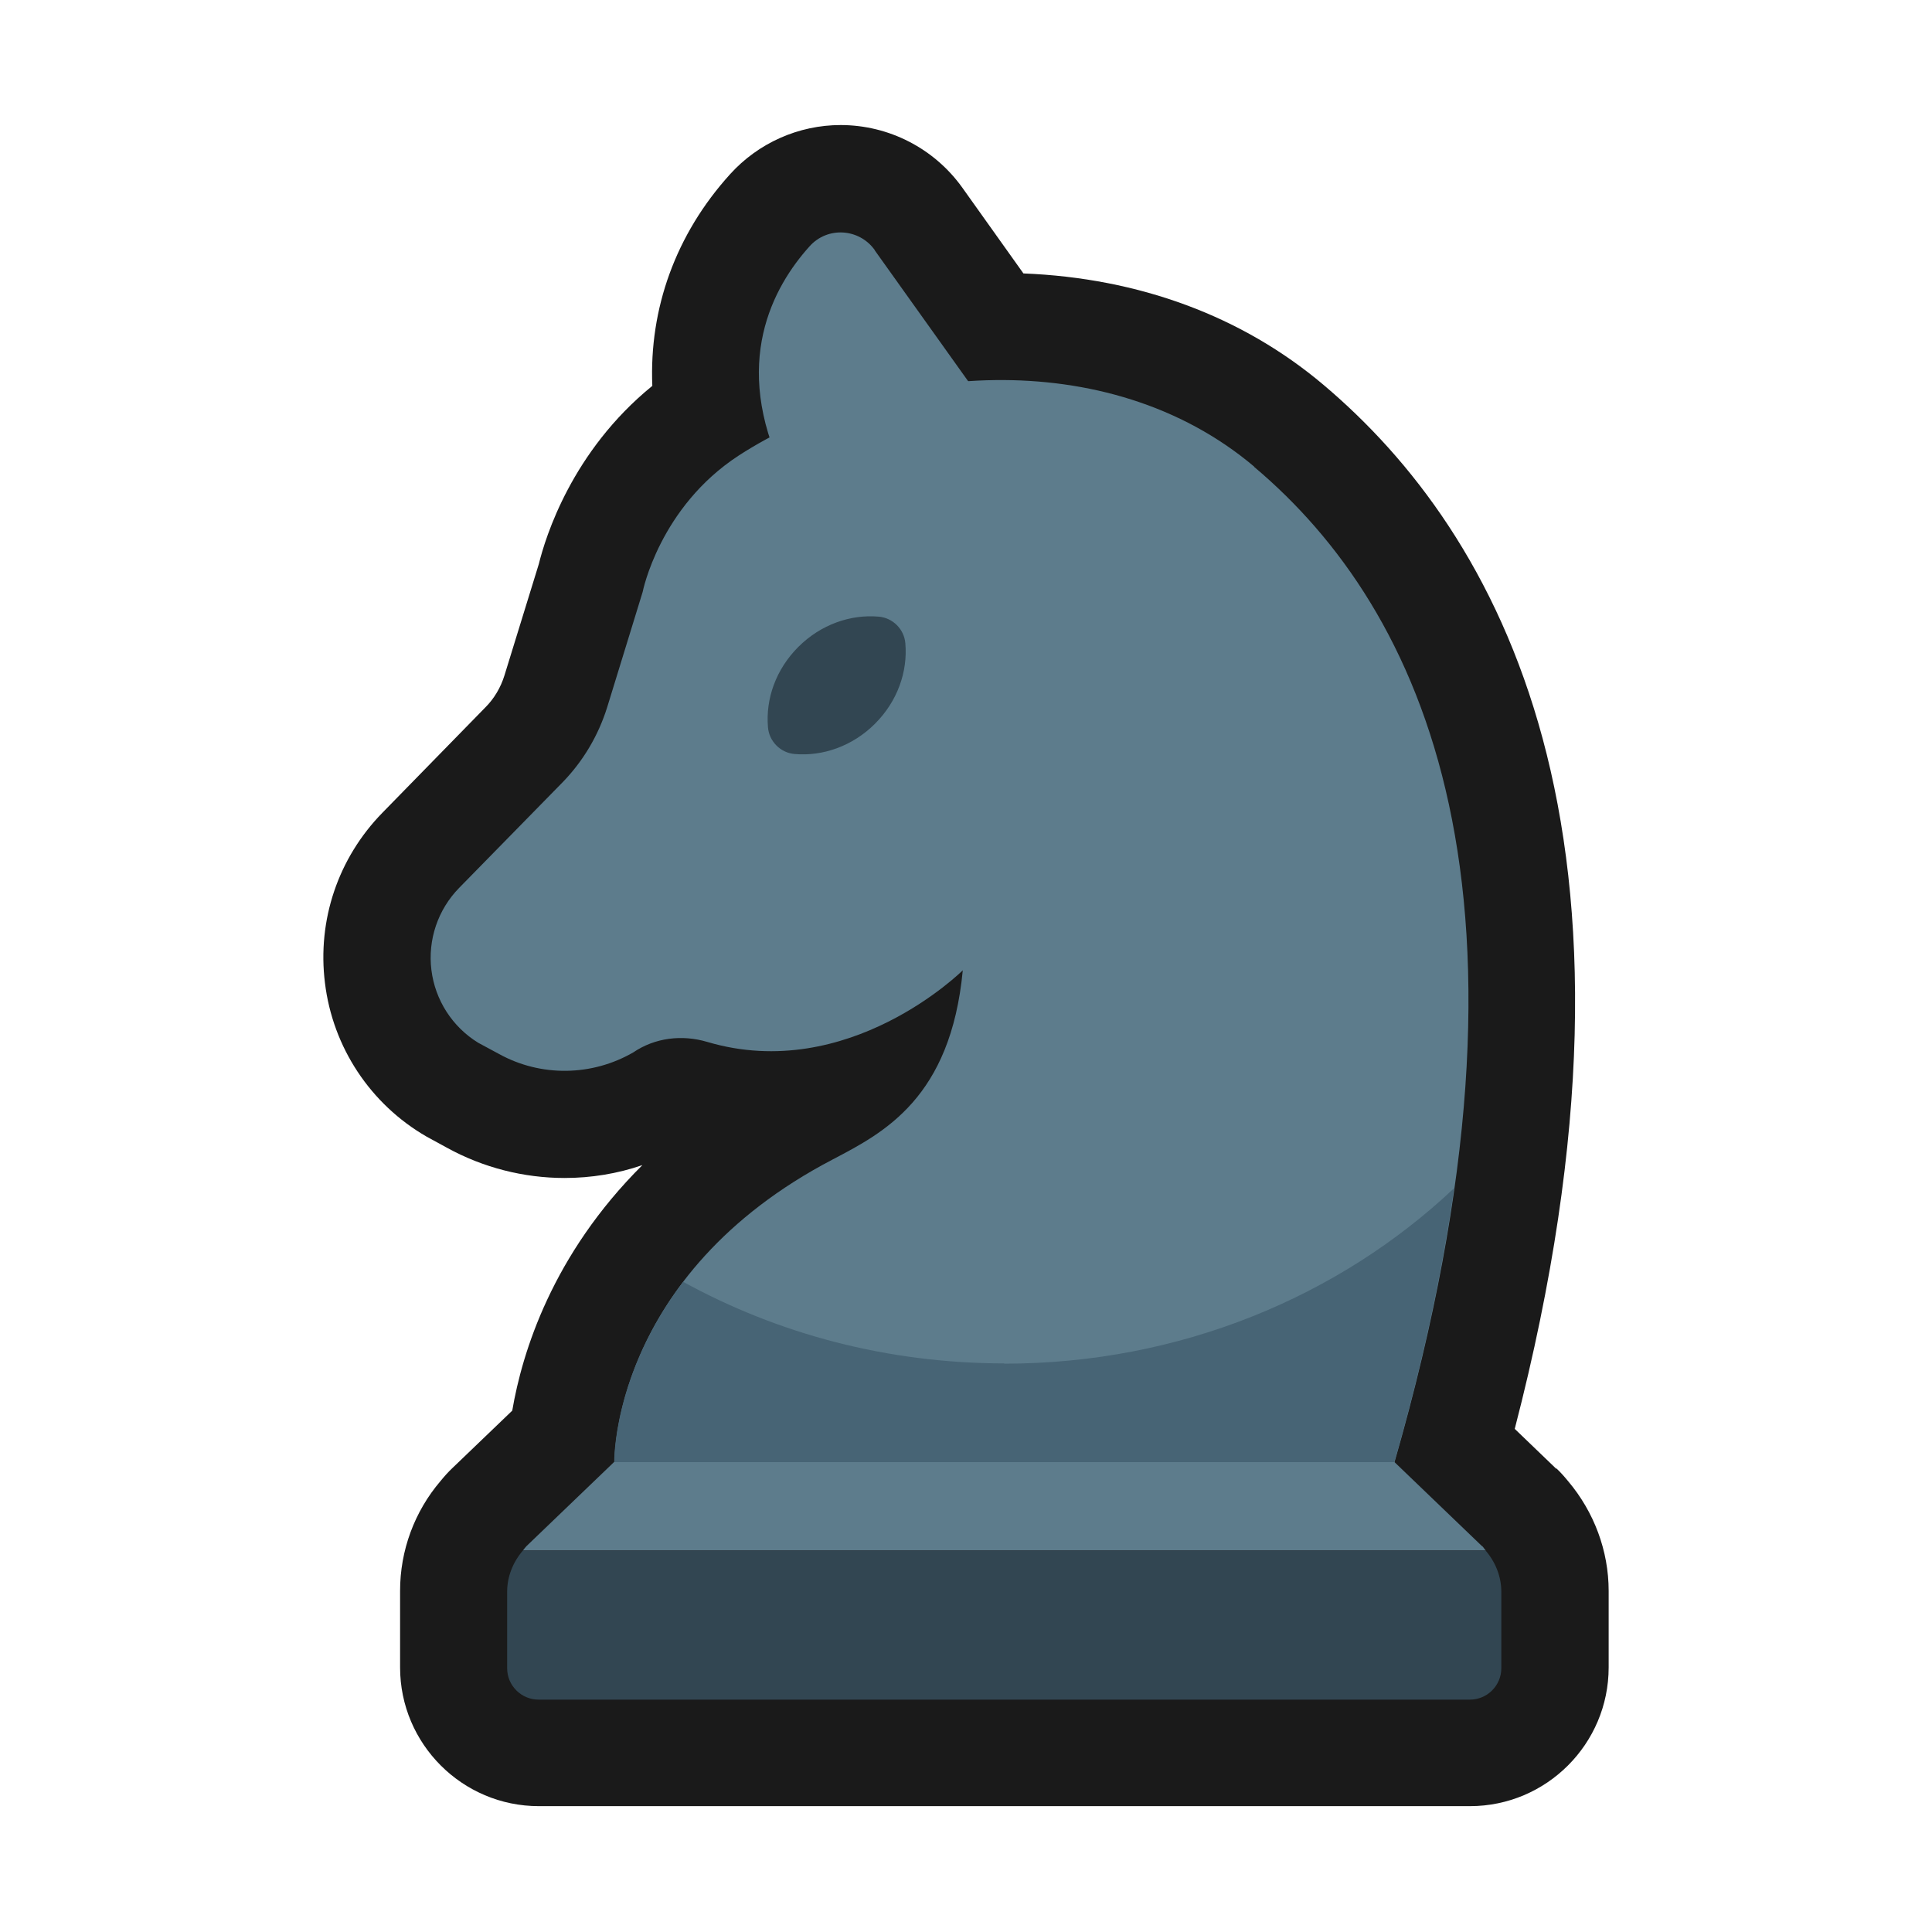
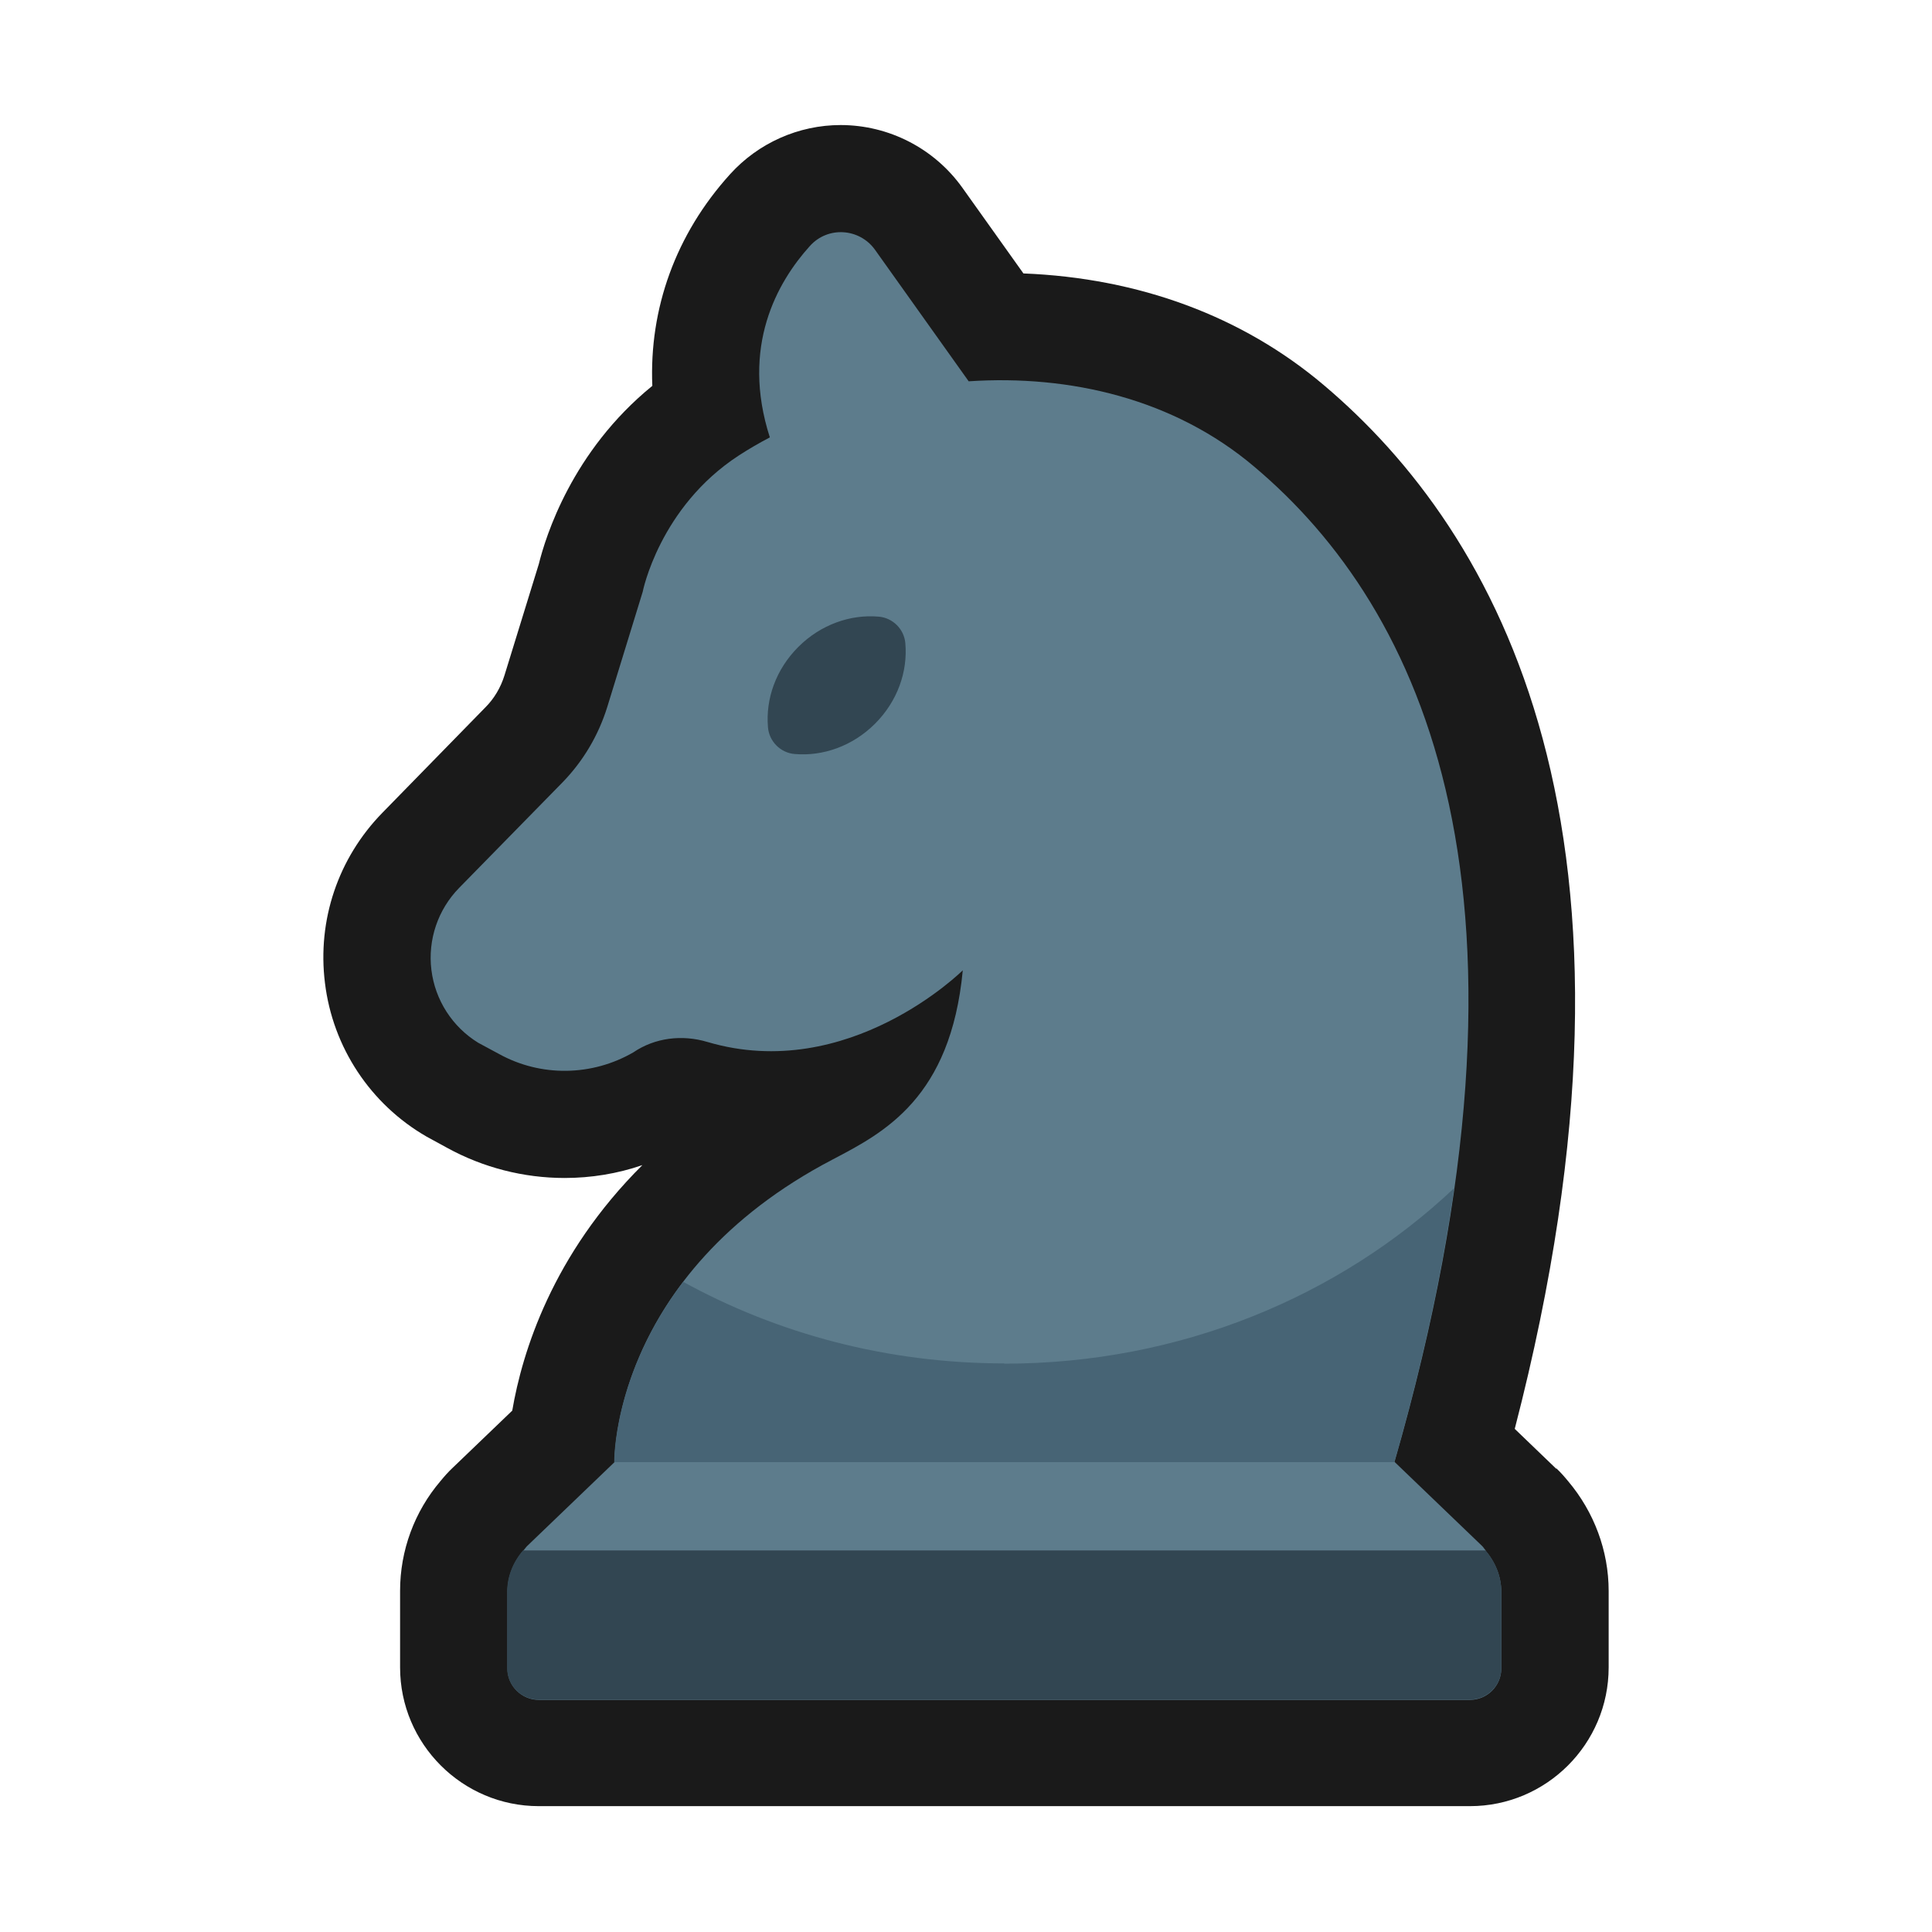
<svg xmlns="http://www.w3.org/2000/svg" id="Layer_2" data-name="Layer 2" viewBox="0 0 72 72">
  <defs>
-     <style>.cls-1{fill:#5d7c8c}.cls-3{fill:#324652}</style>
+     <style>.cls-1{fill:#9c3d29}</style>
  </defs>
-   <g id="Rough">
+   <g id="Lichess">
    <path d="m58 54.74-1.55-1.49c5.76-22.22-.61-33.41-7.13-38.91-3.03-2.56-6.88-3.98-11.18-4.15l-2.28-3.2a5.58 5.58 0 0 0-4.53-2.33c-1.57 0-3.07.67-4.12 1.83-2.03 2.24-3.02 5.01-2.9 7.89-3 2.44-3.98 5.63-4.23 6.64l-1.28 4.15c-.14.45-.38.86-.71 1.19l-3.84 3.93c-1.65 1.69-2.43 4-2.14 6.34a7.68 7.68 0 0 0 3.79 5.73l.77.42c1.33.73 2.84 1.12 4.37 1.12.99 0 1.97-.16 2.9-.48-3.36 3.34-4.48 6.98-4.85 9.15l-2.23 2.14c-.16.15-.3.31-.44.48a6.3 6.3 0 0 0-1.51 4.1v2.85c0 2.85 2.32 5.17 5.17 5.17h34.7c2.85 0 5.17-2.32 5.17-5.17v-2.85c0-1.49-.54-2.94-1.51-4.09-.14-.17-.28-.33-.44-.48Z" style="fill:#1a1a1a" />
-     <path d="m55.23 57.62-3.27-3.14H22.89l-3.27 3.14c-.05.05-.09.11-.13.16h35.88c-.05-.05-.08-.11-.13-.16Z" class="cls-1" />
-     <path d="M18.9 62.17c0 .65.53 1.17 1.17 1.17h34.71c.65 0 1.17-.53 1.17-1.17v-2.85c0-.57-.22-1.11-.59-1.54H19.49c-.37.43-.59.97-.59 1.54z" class="cls-3" />
-     <path d="M46.74 17.39c-5.47-4.62-13.9-3.84-19.2-.42-2.97 1.93-3.59 5.09-3.59 5.09l-1.32 4.29c-.33 1.06-.9 2.02-1.67 2.81l-3.85 3.93a3.72 3.72 0 0 0 .71 5.77l.78.42c1.56.86 3.46.83 5-.06.81-.55 1.82-.67 2.76-.39 5.27 1.56 9.52-2.67 9.52-2.67-.45 4.76-2.94 6.05-4.83 7.04-8.29 4.32-8.15 11.29-8.15 11.29h29.07c6.1-21.19 1.05-31.8-5.23-37.09Z" class="cls-1" />
-     <path d="M32.6 9.32c-.58-.81-1.76-.89-2.43-.14-1.36 1.51-2.93 4.35-.96 8.45l8.8-.72-5.41-7.58Z" class="cls-1" />
-     <path d="M33.74 23.98c-.04-.53-.47-.96-1-1-1.04-.09-2.15.29-2.99 1.13s-1.22 1.94-1.13 2.99c.04.53.47.96 1 1 1.04.09 2.15-.29 2.99-1.13s1.22-1.94 1.13-2.99" class="cls-3" />
+     <path d="M55.37 57.78c-.05-.05-.08-.11-.13-.16l-3.27-3.14c6.1-21.19 1.05-31.8-5.23-37.09-2.99-2.53-6.87-3.43-10.64-3.18l-3.49-4.9c-.58-.81-1.76-.89-2.43-.14-1.21 1.34-2.58 3.74-1.49 7.13-.4.21-.78.43-1.15.67-2.97 1.93-3.59 5.09-3.59 5.09l-1.32 4.29c-.33 1.06-.9 2.02-1.67 2.81l-3.85 3.93a3.72 3.72 0 0 0 .71 5.77l.78.42c1.56.86 3.46.83 5-.06.81-.55 1.82-.67 2.76-.39 5.27 1.56 9.52-2.67 9.52-2.67-.45 4.76-2.94 6.05-4.83 7.04-8.29 4.32-8.15 11.29-8.15 11.29l-3.27 3.14-.13.16c-.37.43-.59.97-.59 1.54v2.85c0 .65.53 1.17 1.17 1.17h34.7c.65 0 1.17-.53 1.17-1.17v-2.85c0-.57-.22-1.11-.59-1.54Z" style="fill:#5d7c8c" />
+     <path d="M33.74 23.98c-.04-.53-.47-.96-1-1-1.04-.09-2.15.29-2.99 1.13s-1.22 1.94-1.13 2.99c.04.53.47.96 1 1 1.04.09 2.15-.29 2.99-1.13s1.22-1.94 1.13-2.99" class="cls-1" style="fill:#324652" />
    <path d="M37.43 50.81c-4.37 0-8.46-1.11-11.97-3.04-2.63 3.45-2.57 6.72-2.57 6.72h29.07c1.07-3.72 1.79-7.12 2.23-10.21-4.27 4.03-10.2 6.54-16.77 6.54Z" style="fill:#476475" />
+     <path d="M18.9 62.17c0 .65.53 1.17 1.17 1.17h34.71c.65 0 1.17-.53 1.17-1.17v-2.85c0-.57-.22-1.11-.59-1.54H19.49c-.37.43-.59.97-.59 1.54z" class="cls-1" style="fill:#324652" />
  </g>
</svg>
